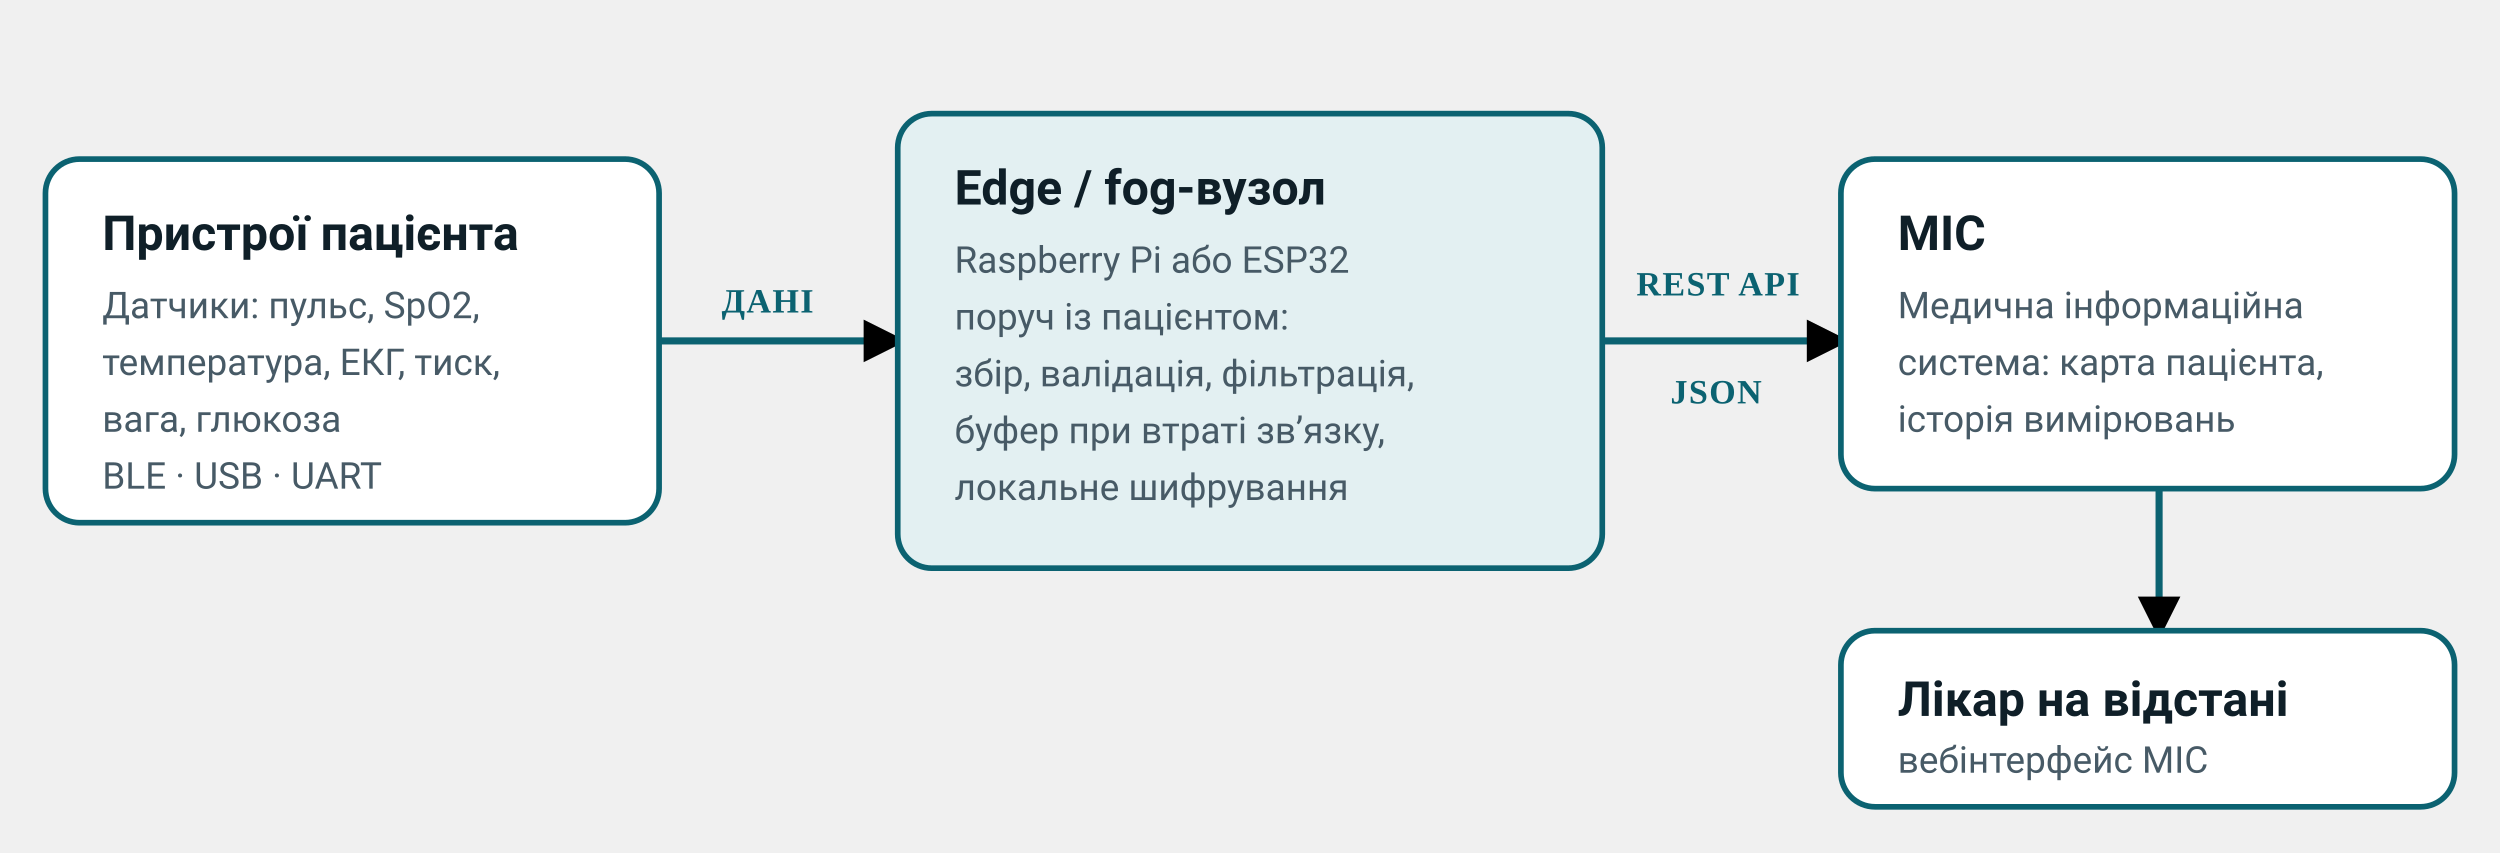
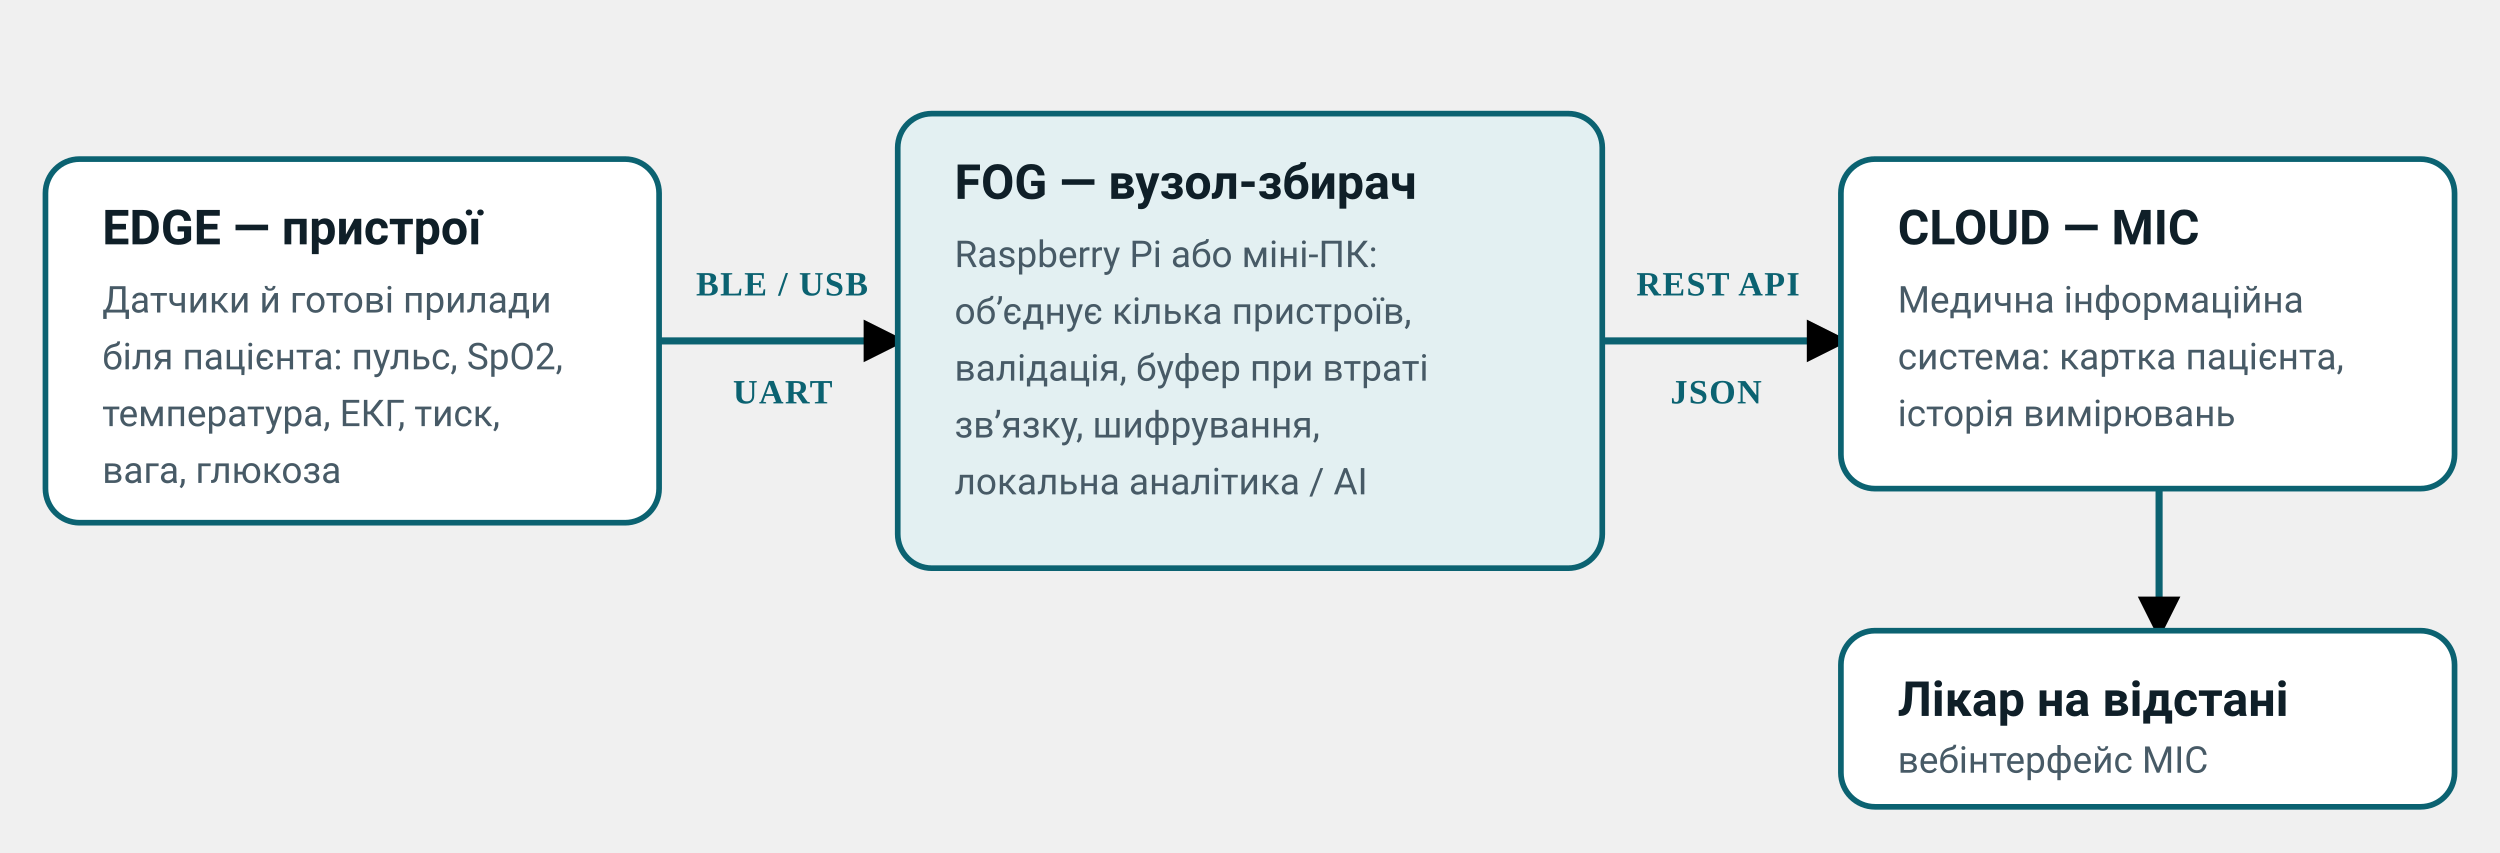
<svg xmlns="http://www.w3.org/2000/svg" viewBox="0 0 880 300" width="880" height="300" role="img" aria-labelledby="archTitle archDesc">
  <style>
    .box { fill: #ffffff; stroke: #0b6271; stroke-width: 2; }
    .box-accent { fill: #e3f0f2; stroke: #0b6271; stroke-width: 2; }
    .t { font-family: system-ui, "Segoe UI", Roboto, Arial, sans-serif; fill: #0f1f28; }
    .h { font-size: 17px; font-weight: 650; }
    .s { font-size: 13px; fill: #475a66; }
    .lbl { font-size: 12px; fill: #0b6271; font-weight: 650; letter-spacing: .04em; }
    .arrow { stroke: #0b6271; stroke-width: 2.5; fill: none; }
    @media (prefers-color-scheme: dark) {
      .box { fill: #141f26; stroke: #5ecfc4; }
      .box-accent { fill: #15292e; stroke: #5ecfc4; }
      .t { fill: #e9f1f4; }
      .s { fill: #a7bcc6; }
      .lbl { fill: #8ae0d7; }
      .arrow { stroke: #5ecfc4; }
    }
  </style>
  <defs>
    <marker id="headUa" viewBox="0 0 10 10" refX="8" refY="5" markerWidth="6" markerHeight="6" orient="auto-start-reverse">
      <path d="M0 0 L10 5 L0 10 z" fill="currentColor" />
    </marker>
  </defs>
  <g class="arrow" color="#0b6271">
    <line x1="232" y1="120" x2="316" y2="120" marker-end="url(#headUa)" />
    <line x1="564" y1="120" x2="648" y2="120" marker-end="url(#headUa)" />
    <line x1="760" y1="172" x2="760" y2="222" marker-end="url(#headUa)" />
  </g>
  <rect class="box" x="16" y="56" width="216" height="128" rx="12" />
-   <text class="t h" x="36" y="88">Пристрої пацієнта</text>
-   <text class="t s" x="36" y="112">Датчики: пульс, SpO2,</text>
-   <text class="t s" x="36" y="132">температура, ЕКГ, тиск,</text>
-   <text class="t s" x="36" y="152">вага, глюкоза</text>
-   <text class="t s" x="36" y="172">BLE · USB · UART</text>
+   <text class="t h" x="36" y="86">EDGE — пристрої</text>
+   <text class="t s" x="36" y="110">Датчики й готові прилади</text>
+   <text class="t s" x="36" y="130">біля пацієнта: пульс, SpO2,</text>
+   <text class="t s" x="36" y="150">температура, ЕКГ, тиск,</text>
+   <text class="t s" x="36" y="170">вага, глюкоза</text>
  <rect class="box-accent" x="316" y="40" width="248" height="160" rx="12" />
-   <text class="t h" x="336" y="72">Edge / fog-вузол</text>
-   <text class="t s" x="336" y="96">Raspberry Pi або ESP32</text>
-   <text class="t s" x="336" y="116">поруч із пацієнтом:</text>
-   <text class="t s" x="336" y="136">збір, валідація, фільтрація,</text>
-   <text class="t s" x="336" y="156">буфер при втраті зв’язку,</text>
-   <text class="t s" x="336" y="176">локальне шифрування</text>
+   <text class="t h" x="336" y="70">FOG — вузол-збирач</text>
+   <text class="t s" x="336" y="94">Raspberry Pi або міні-ПК:</text>
+   <text class="t s" x="336" y="114">об’єднує кілька пристроїв,</text>
+   <text class="t s" x="336" y="134">валідація, буфер при втраті</text>
+   <text class="t s" x="336" y="154">зв’язку, шифрування,</text>
+   <text class="t s" x="336" y="174">локальна аналітика / AI</text>
  <rect class="box" x="648" y="56" width="216" height="116" rx="12" />
-   <text class="t h" x="668" y="88">МІС</text>
-   <text class="t s" x="668" y="112">Медична інформаційна</text>
-   <text class="t s" x="668" y="132">система: карта пацієнта,</text>
-   <text class="t s" x="668" y="152">історія вимірювань</text>
+   <text class="t h" x="668" y="86">CLOUD — МІС</text>
+   <text class="t s" x="668" y="110">Медична інформаційна</text>
+   <text class="t s" x="668" y="130">система: картка пацієнта,</text>
+   <text class="t s" x="668" y="150">історія вимірювань</text>
  <rect class="box" x="648" y="222" width="216" height="62" rx="12" />
  <text class="t h" x="668" y="252">Лікар на відстані</text>
  <text class="t s" x="668" y="272">вебінтерфейс МІС</text>
-   <text class="lbl" x="254" y="110">ДАНІ</text>
+   <text class="lbl" x="245" y="104">BLE / USB</text>
+   <text class="lbl" x="258" y="142">UART</text>
  <text class="lbl" x="576" y="104">REST API</text>
  <text class="lbl" x="588" y="142">JSON</text>
</svg>
